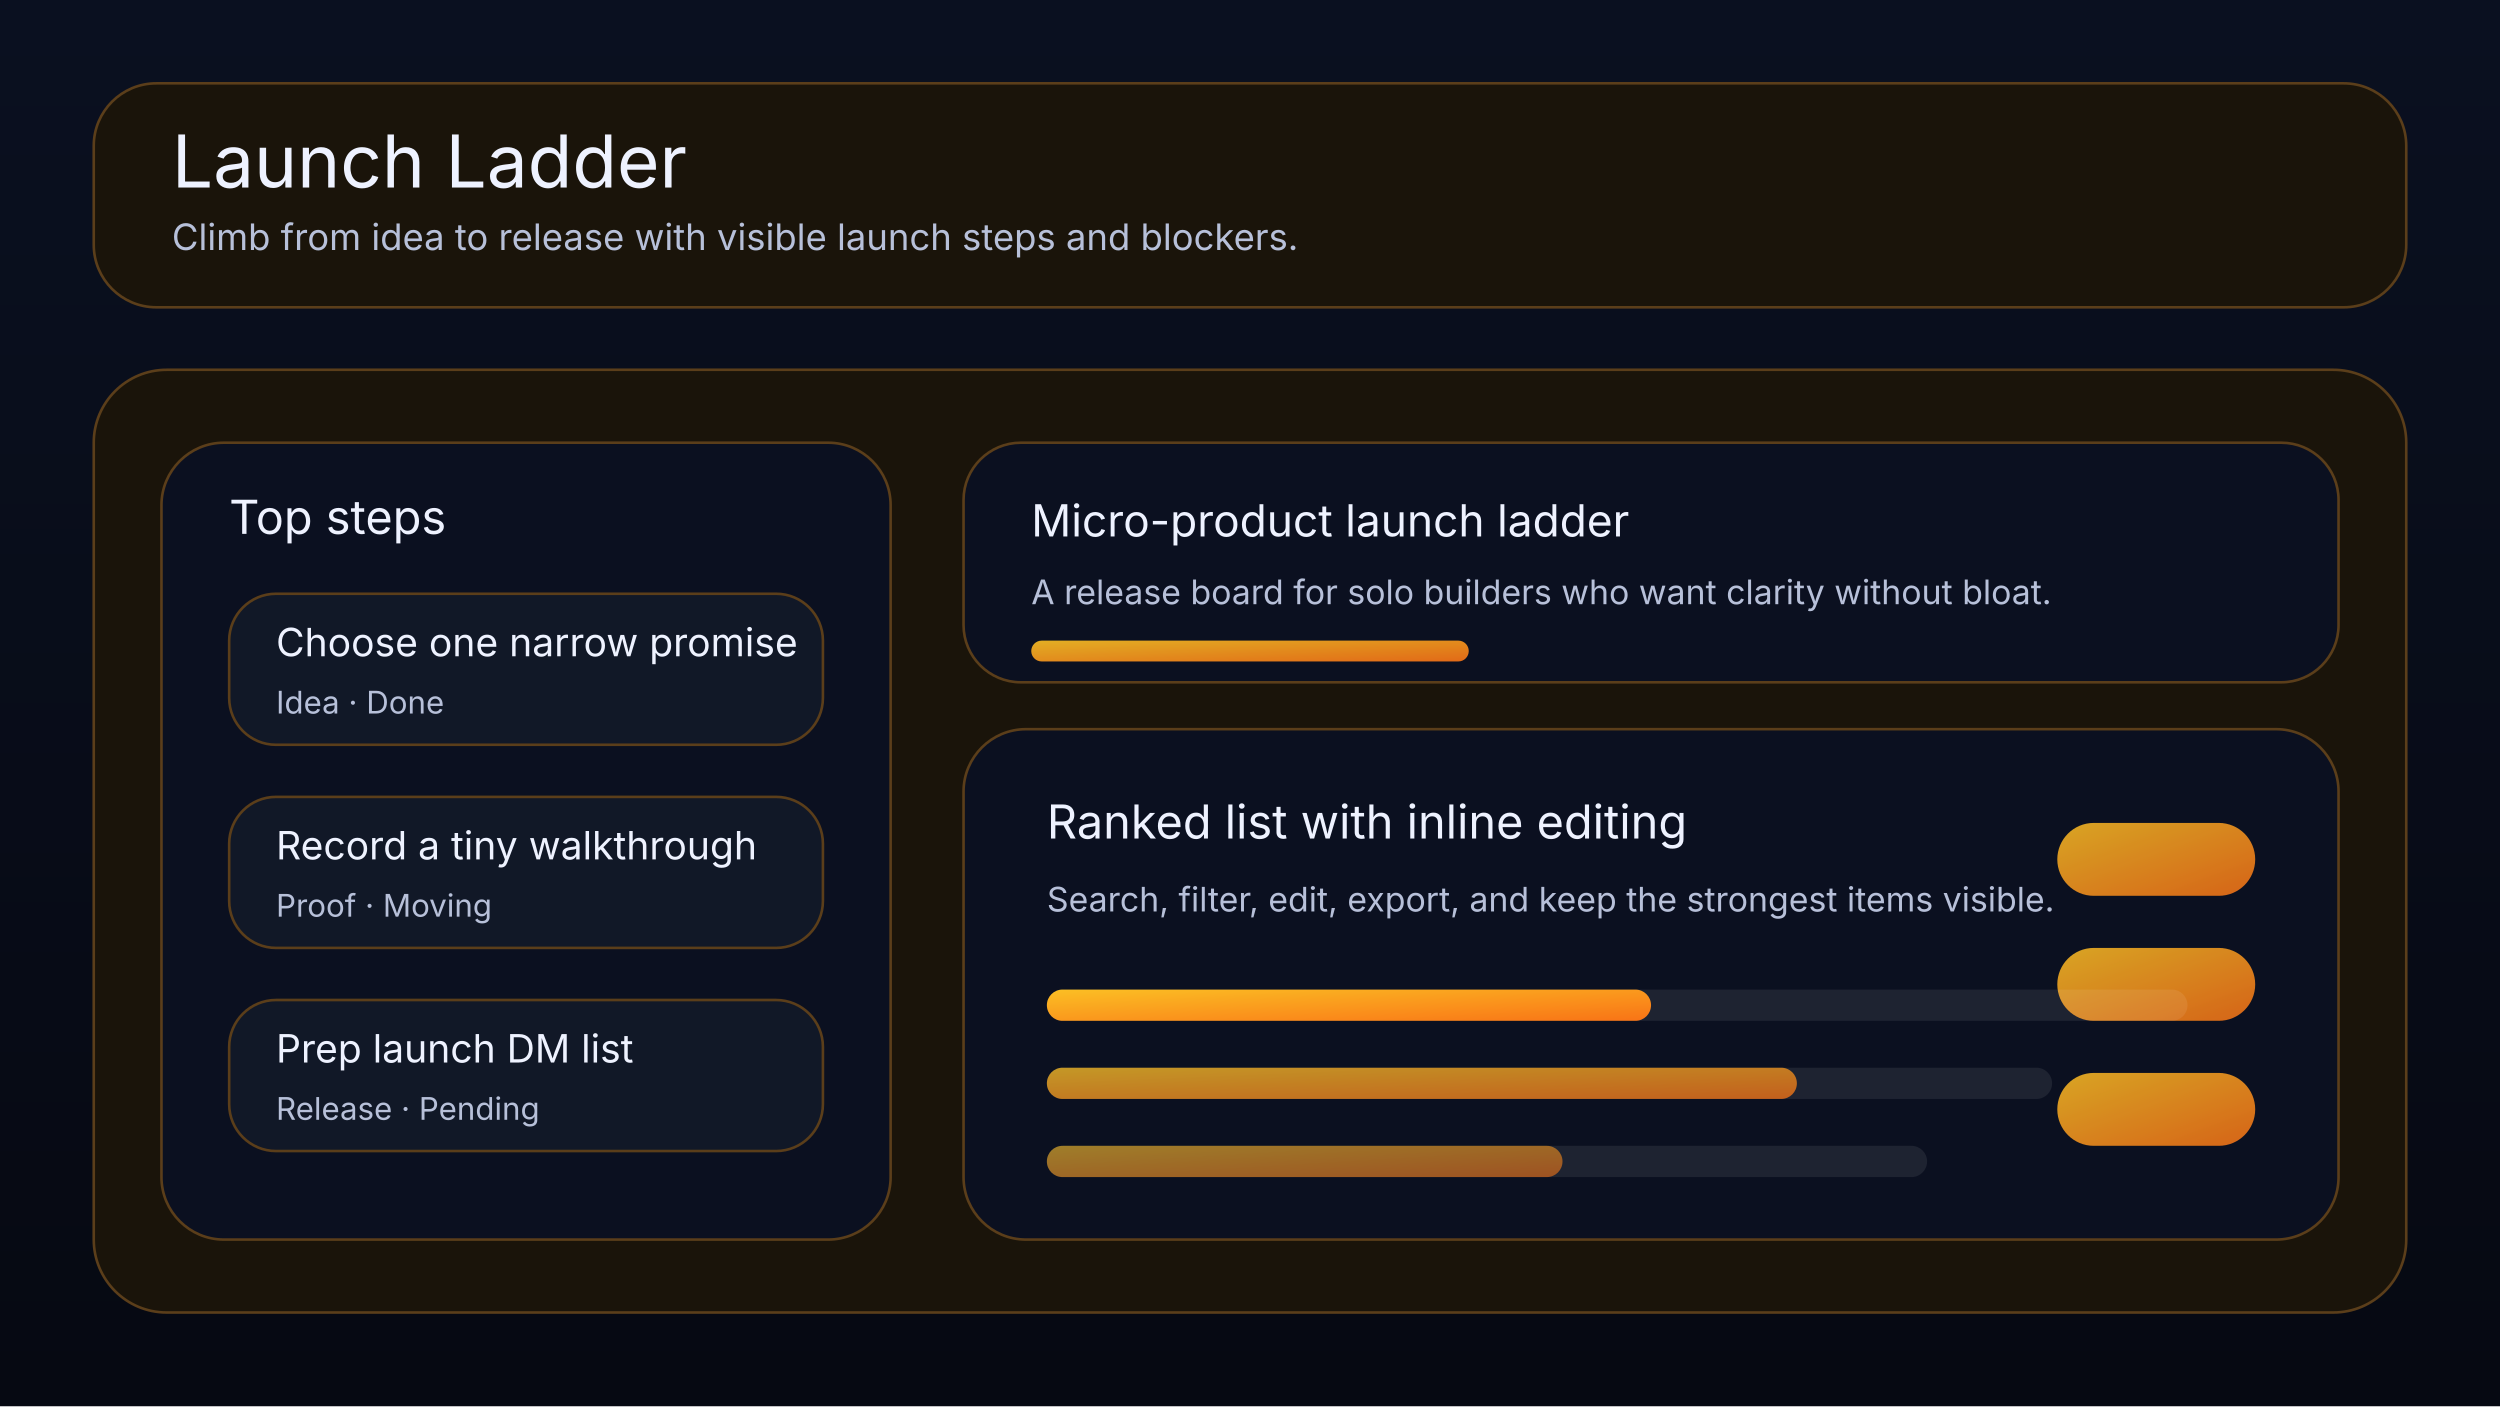
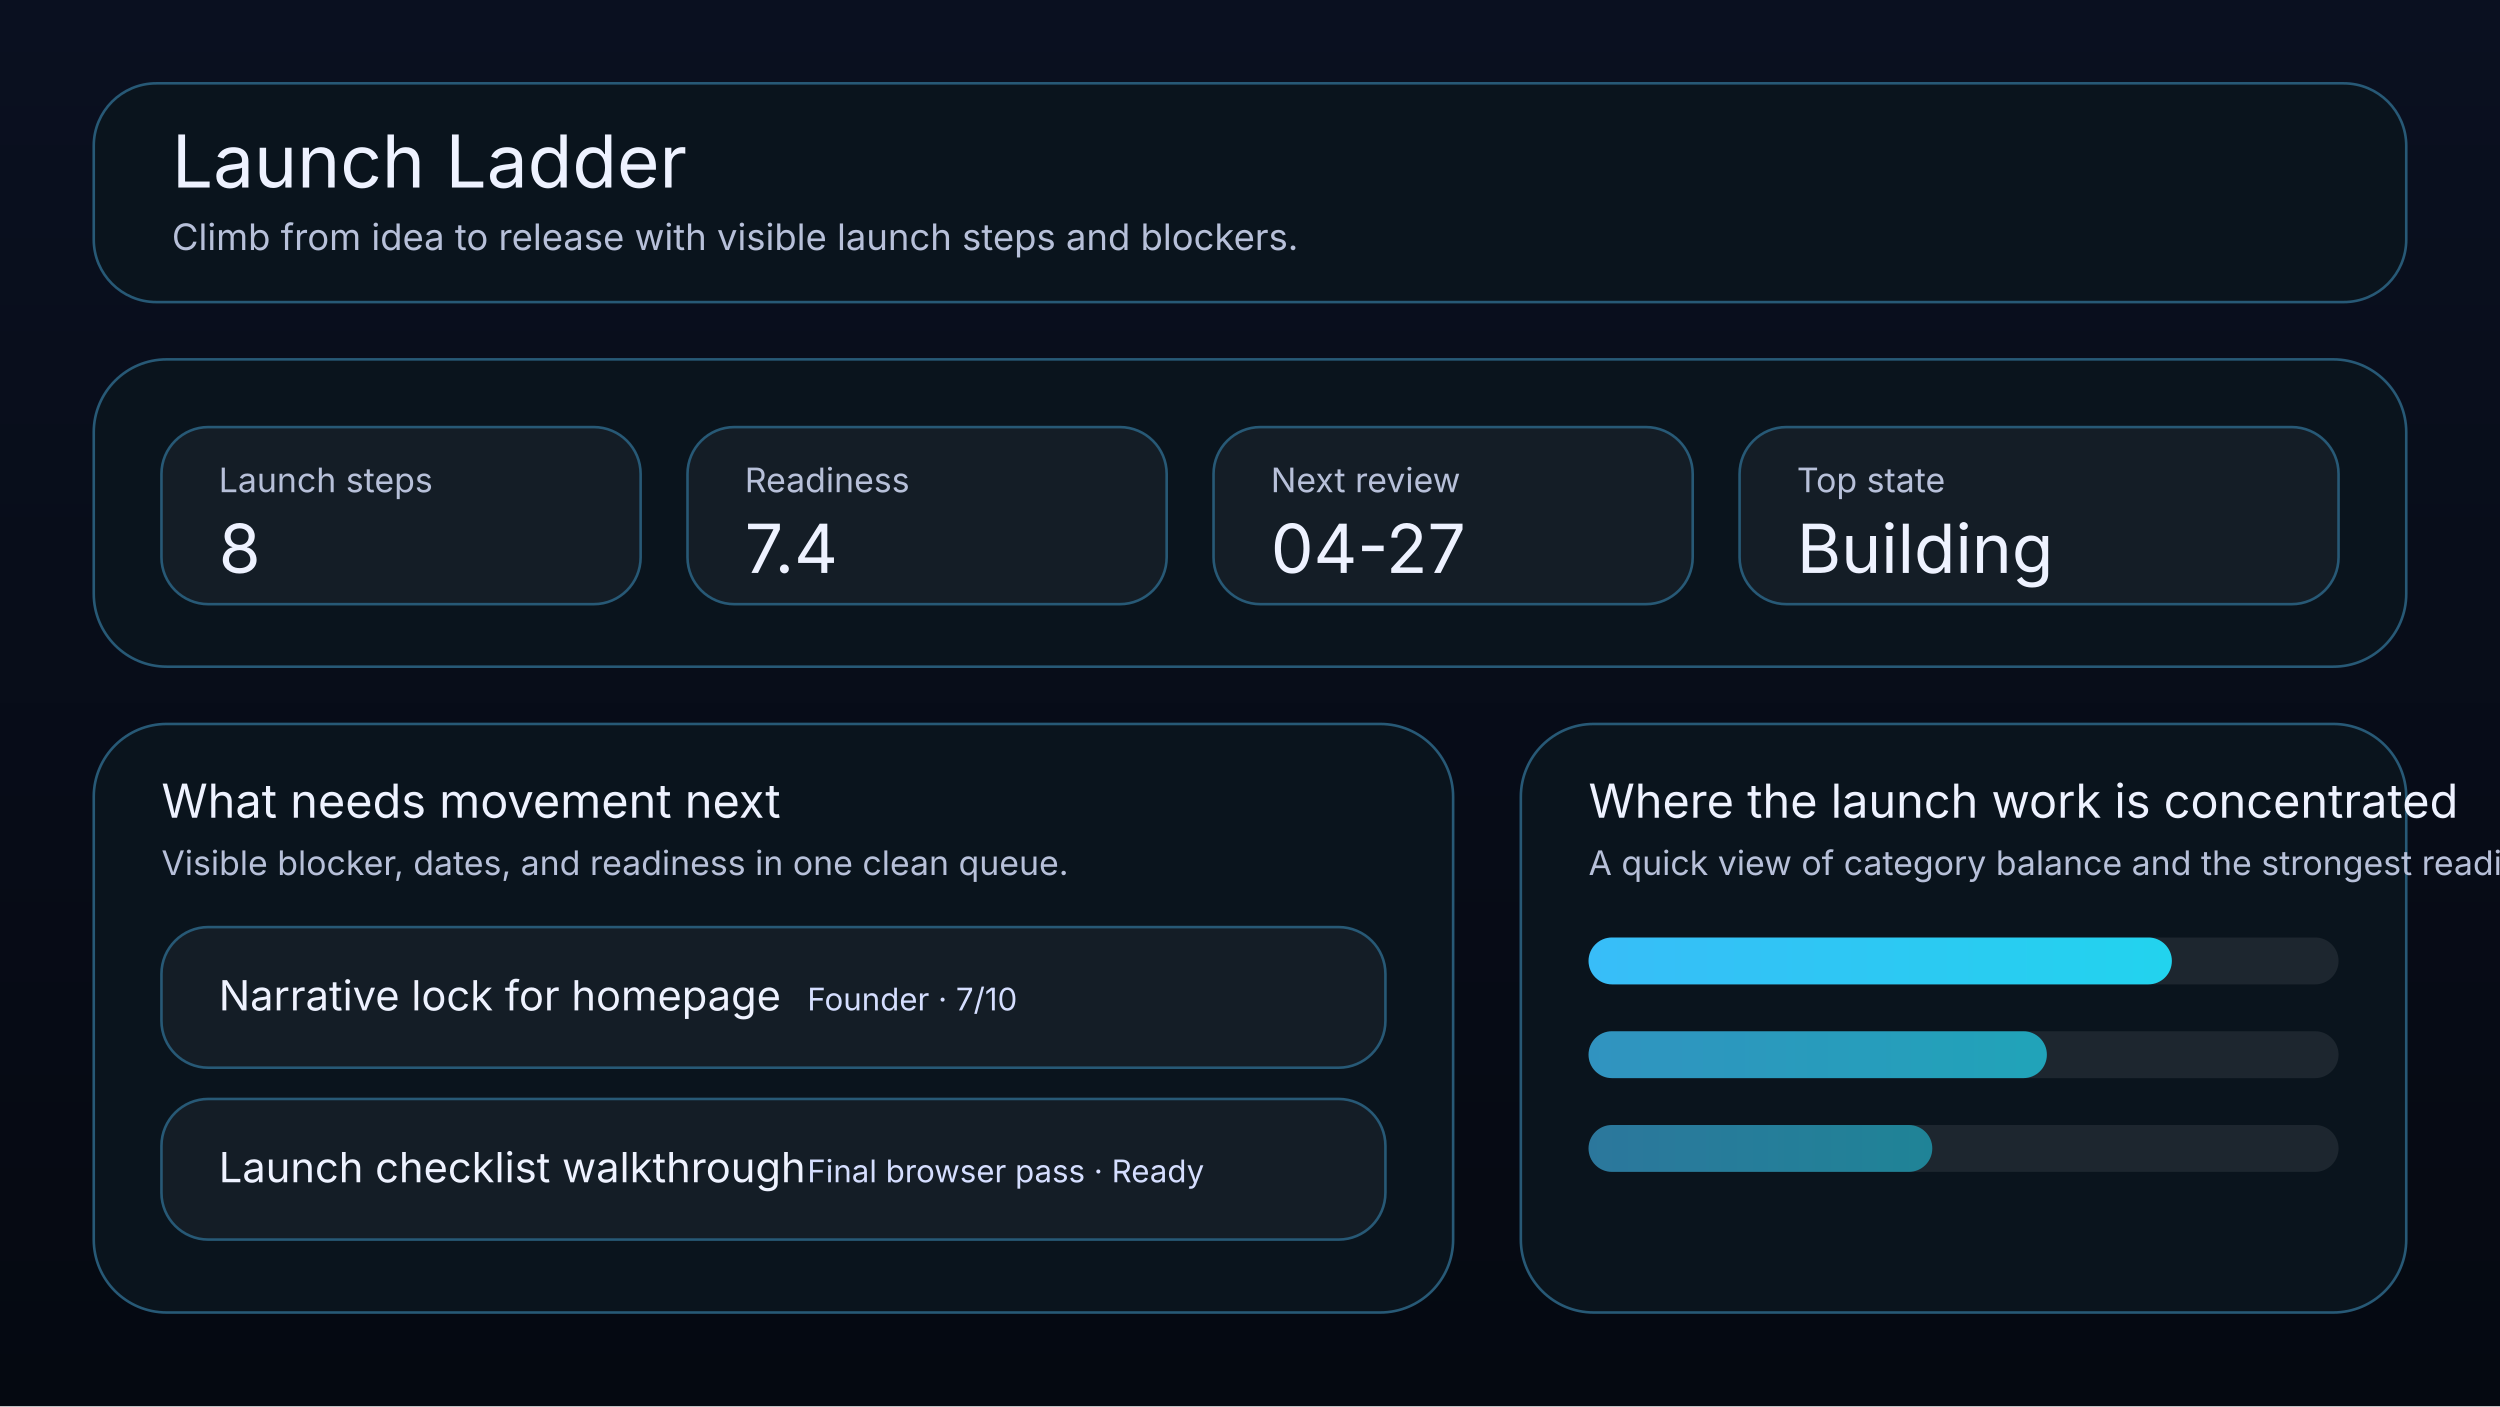
<svg xmlns="http://www.w3.org/2000/svg" viewBox="0 0 960 540" role="img" aria-labelledby="title desc">
  <defs>
    <linearGradient id="bg" x1="0" y1="0" x2="0" y2="1">
      <stop offset="0%" stop-color="#0a1020" />
-       <stop offset="100%" stop-color="#060912" />
+       <stop offset="100%" stop-color="#050911" />
    </linearGradient>
-     <linearGradient id="accent" x1="0" y1="0" x2="1" y2="1">
-       <stop offset="0%" stop-color="#fbbf24" />
-       <stop offset="100%" stop-color="#f97316" />
+     <linearGradient id="accent" x1="0" y1="0" x2="1" y2="0">
+       <stop offset="0%" stop-color="#38bdf8" />
+       <stop offset="100%" stop-color="#22d3ee" />
    </linearGradient>
  </defs>
  <rect width="960" height="540" fill="url(#bg)" />
-   <rect x="36" y="32" width="888" height="86" rx="24" fill="#1a140a" stroke="#5b3e1a" />
+   <rect x="36" y="32" width="888" height="84" rx="24" fill="#0a141d" stroke="#275976" />
  <text x="66" y="72" font-family="Inter, Arial, sans-serif" font-size="28" fill="#eef2ff">Launch Ladder</text>
  <text x="66" y="96" font-family="Inter, Arial, sans-serif" font-size="14" fill="#b7c0d9">Climb from idea to release with visible launch steps and blockers.</text>
-   <rect x="36" y="142" width="888" height="362" rx="28" fill="#1a140a" stroke="#5b3e1a" />
-   <rect x="62" y="170" width="280" height="306" rx="24" fill="#0b1020" stroke="#5b3e1a" />
-   <rect x="370" y="170" width="528" height="92" rx="22" fill="#0b1020" stroke="#5b3e1a" />
-   <text x="88" y="205" font-family="Inter, Arial, sans-serif" font-size="18" fill="#eef2ff">Top steps</text>
-   <text x="396" y="206" font-family="Inter, Arial, sans-serif" font-size="17" fill="#eef2ff">Micro-product launch ladder</text>
-   <text x="396" y="232" font-family="Inter, Arial, sans-serif" font-size="13" fill="#b7c0d9">A release board for solo builders who want clarity without bloat.</text>
-   <rect x="396" y="246" width="168" height="8" rx="4" fill="url(#accent)" opacity="0.9" />
-   <rect x="370" y="280" width="528" height="196" rx="24" fill="#0b1020" stroke="#5b3e1a" />
-   <rect x="88" y="228" width="228" height="58" rx="18" fill="#111827" stroke="#5b3e1a" />
-   <text x="106" y="252" font-family="Inter, Arial, sans-serif" font-size="15" fill="#eef2ff">Choose one narrow promise</text>
-   <text x="106" y="274" font-family="Inter, Arial, sans-serif" font-size="12" fill="#b7c0d9">Idea · Done</text>
-   <rect x="790" y="316" width="76" height="28" rx="14" fill="url(#accent)" opacity="0.85" />
-   <rect x="88" y="306" width="228" height="58" rx="18" fill="#111827" stroke="#5b3e1a" />
-   <text x="106" y="330" font-family="Inter, Arial, sans-serif" font-size="15" fill="#eef2ff">Record a tiny walkthrough</text>
-   <text x="106" y="352" font-family="Inter, Arial, sans-serif" font-size="12" fill="#b7c0d9">Proof · Moving</text>
-   <rect x="790" y="364" width="76" height="28" rx="14" fill="url(#accent)" opacity="0.85" />
-   <rect x="88" y="384" width="228" height="58" rx="18" fill="#111827" stroke="#5b3e1a" />
-   <text x="106" y="408" font-family="Inter, Arial, sans-serif" font-size="15" fill="#eef2ff">Prep launch DM list</text>
-   <text x="106" y="430" font-family="Inter, Arial, sans-serif" font-size="12" fill="#b7c0d9">Release · Pending</text>
-   <rect x="790" y="412" width="76" height="28" rx="14" fill="url(#accent)" opacity="0.85" />
-   <text x="402" y="322" font-family="Inter, Arial, sans-serif" font-size="18" fill="#eef2ff">Ranked list with inline editing</text>
-   <text x="402" y="350" font-family="Inter, Arial, sans-serif" font-size="13" fill="#b7c0d9">Search, filter, edit, export, and keep the strongest items visible.</text>
-   <rect x="402" y="380" width="438" height="12" rx="6" fill="rgba(255,255,255,0.08)" />
-   <rect x="402" y="380" width="232" height="12" rx="6" fill="url(#accent)" />
-   <rect x="402" y="410" width="386" height="12" rx="6" fill="rgba(255,255,255,0.08)" />
-   <rect x="402" y="410" width="288" height="12" rx="6" fill="url(#accent)" opacity="0.75" />
-   <rect x="402" y="440" width="338" height="12" rx="6" fill="rgba(255,255,255,0.08)" />
-   <rect x="402" y="440" width="198" height="12" rx="6" fill="url(#accent)" opacity="0.58" />
+   <rect x="36" y="138" width="888" height="118" rx="28" fill="#0a141d" stroke="#275976" />
+   <rect x="62" y="164" width="184" height="68" rx="18" fill="rgba(255,255,255,0.04)" stroke="#275976" />
+   <rect x="264" y="164" width="184" height="68" rx="18" fill="rgba(255,255,255,0.04)" stroke="#275976" />
+   <rect x="466" y="164" width="184" height="68" rx="18" fill="rgba(255,255,255,0.04)" stroke="#275976" />
+   <rect x="668" y="164" width="230" height="68" rx="18" fill="rgba(255,255,255,0.04)" stroke="#275976" />
+   <text x="84" y="189" font-family="Inter, Arial, sans-serif" font-size="13" fill="#b7c0d9">Launch steps</text>
+   <text x="84" y="220" font-family="Inter, Arial, sans-serif" font-size="26" fill="#eef2ff">8</text>
+   <text x="286" y="189" font-family="Inter, Arial, sans-serif" font-size="13" fill="#b7c0d9">Readiness</text>
+   <text x="286" y="220" font-family="Inter, Arial, sans-serif" font-size="26" fill="#eef2ff">7.4</text>
+   <text x="488" y="189" font-family="Inter, Arial, sans-serif" font-size="13" fill="#b7c0d9">Next review</text>
+   <text x="488" y="220" font-family="Inter, Arial, sans-serif" font-size="26" fill="#eef2ff">04-27</text>
+   <text x="690" y="189" font-family="Inter, Arial, sans-serif" font-size="13" fill="#b7c0d9">Top state</text>
+   <text x="690" y="220" font-family="Inter, Arial, sans-serif" font-size="26" fill="#eef2ff">Building</text>
+   <rect x="36" y="278" width="522" height="226" rx="28" fill="#0a141d" stroke="#275976" />
+   <text x="62" y="314" font-family="Inter, Arial, sans-serif" font-size="18" fill="#eef2ff">What needs movement next</text>
+   <text x="62" y="336" font-family="Inter, Arial, sans-serif" font-size="13" fill="#b7c0d9">Visible blocker, dates, and readiness in one clean queue.</text>
+   <rect x="62" y="356" width="470" height="54" rx="18" fill="rgba(255,255,255,0.04)" stroke="#275976" />
+   <text x="84" y="388" font-family="Inter, Arial, sans-serif" font-size="16" fill="#eef2ff">Narrative lock for homepage</text>
+   <text x="310" y="388" font-family="Inter, Arial, sans-serif" font-size="12" fill="#d5deff">Founder · 7/10</text>
+   <rect x="62" y="422" width="470" height="54" rx="18" fill="rgba(255,255,255,0.04)" stroke="#275976" />
+   <text x="84" y="454" font-family="Inter, Arial, sans-serif" font-size="16" fill="#eef2ff">Launch checklist walkthrough</text>
+   <text x="310" y="454" font-family="Inter, Arial, sans-serif" font-size="12" fill="#d5deff">Final browser pass · Ready</text>
+   <rect x="584" y="278" width="340" height="226" rx="28" fill="#0a141d" stroke="#275976" />
+   <text x="610" y="314" font-family="Inter, Arial, sans-serif" font-size="18" fill="#eef2ff">Where the launch work is concentrated</text>
+   <text x="610" y="336" font-family="Inter, Arial, sans-serif" font-size="13" fill="#b7c0d9">A quick view of category balance and the strongest readiness signal.</text>
+   <rect x="610" y="360" width="288" height="18" rx="9" fill="rgba(255,255,255,0.08)" />
+   <rect x="610" y="360" width="224" height="18" rx="9" fill="url(#accent)" />
+   <rect x="610" y="396" width="288" height="18" rx="9" fill="rgba(255,255,255,0.08)" />
+   <rect x="610" y="396" width="176" height="18" rx="9" fill="url(#accent)" opacity="0.72" />
+   <rect x="610" y="432" width="288" height="18" rx="9" fill="rgba(255,255,255,0.08)" />
+   <rect x="610" y="432" width="132" height="18" rx="9" fill="url(#accent)" opacity="0.54" />
</svg>
